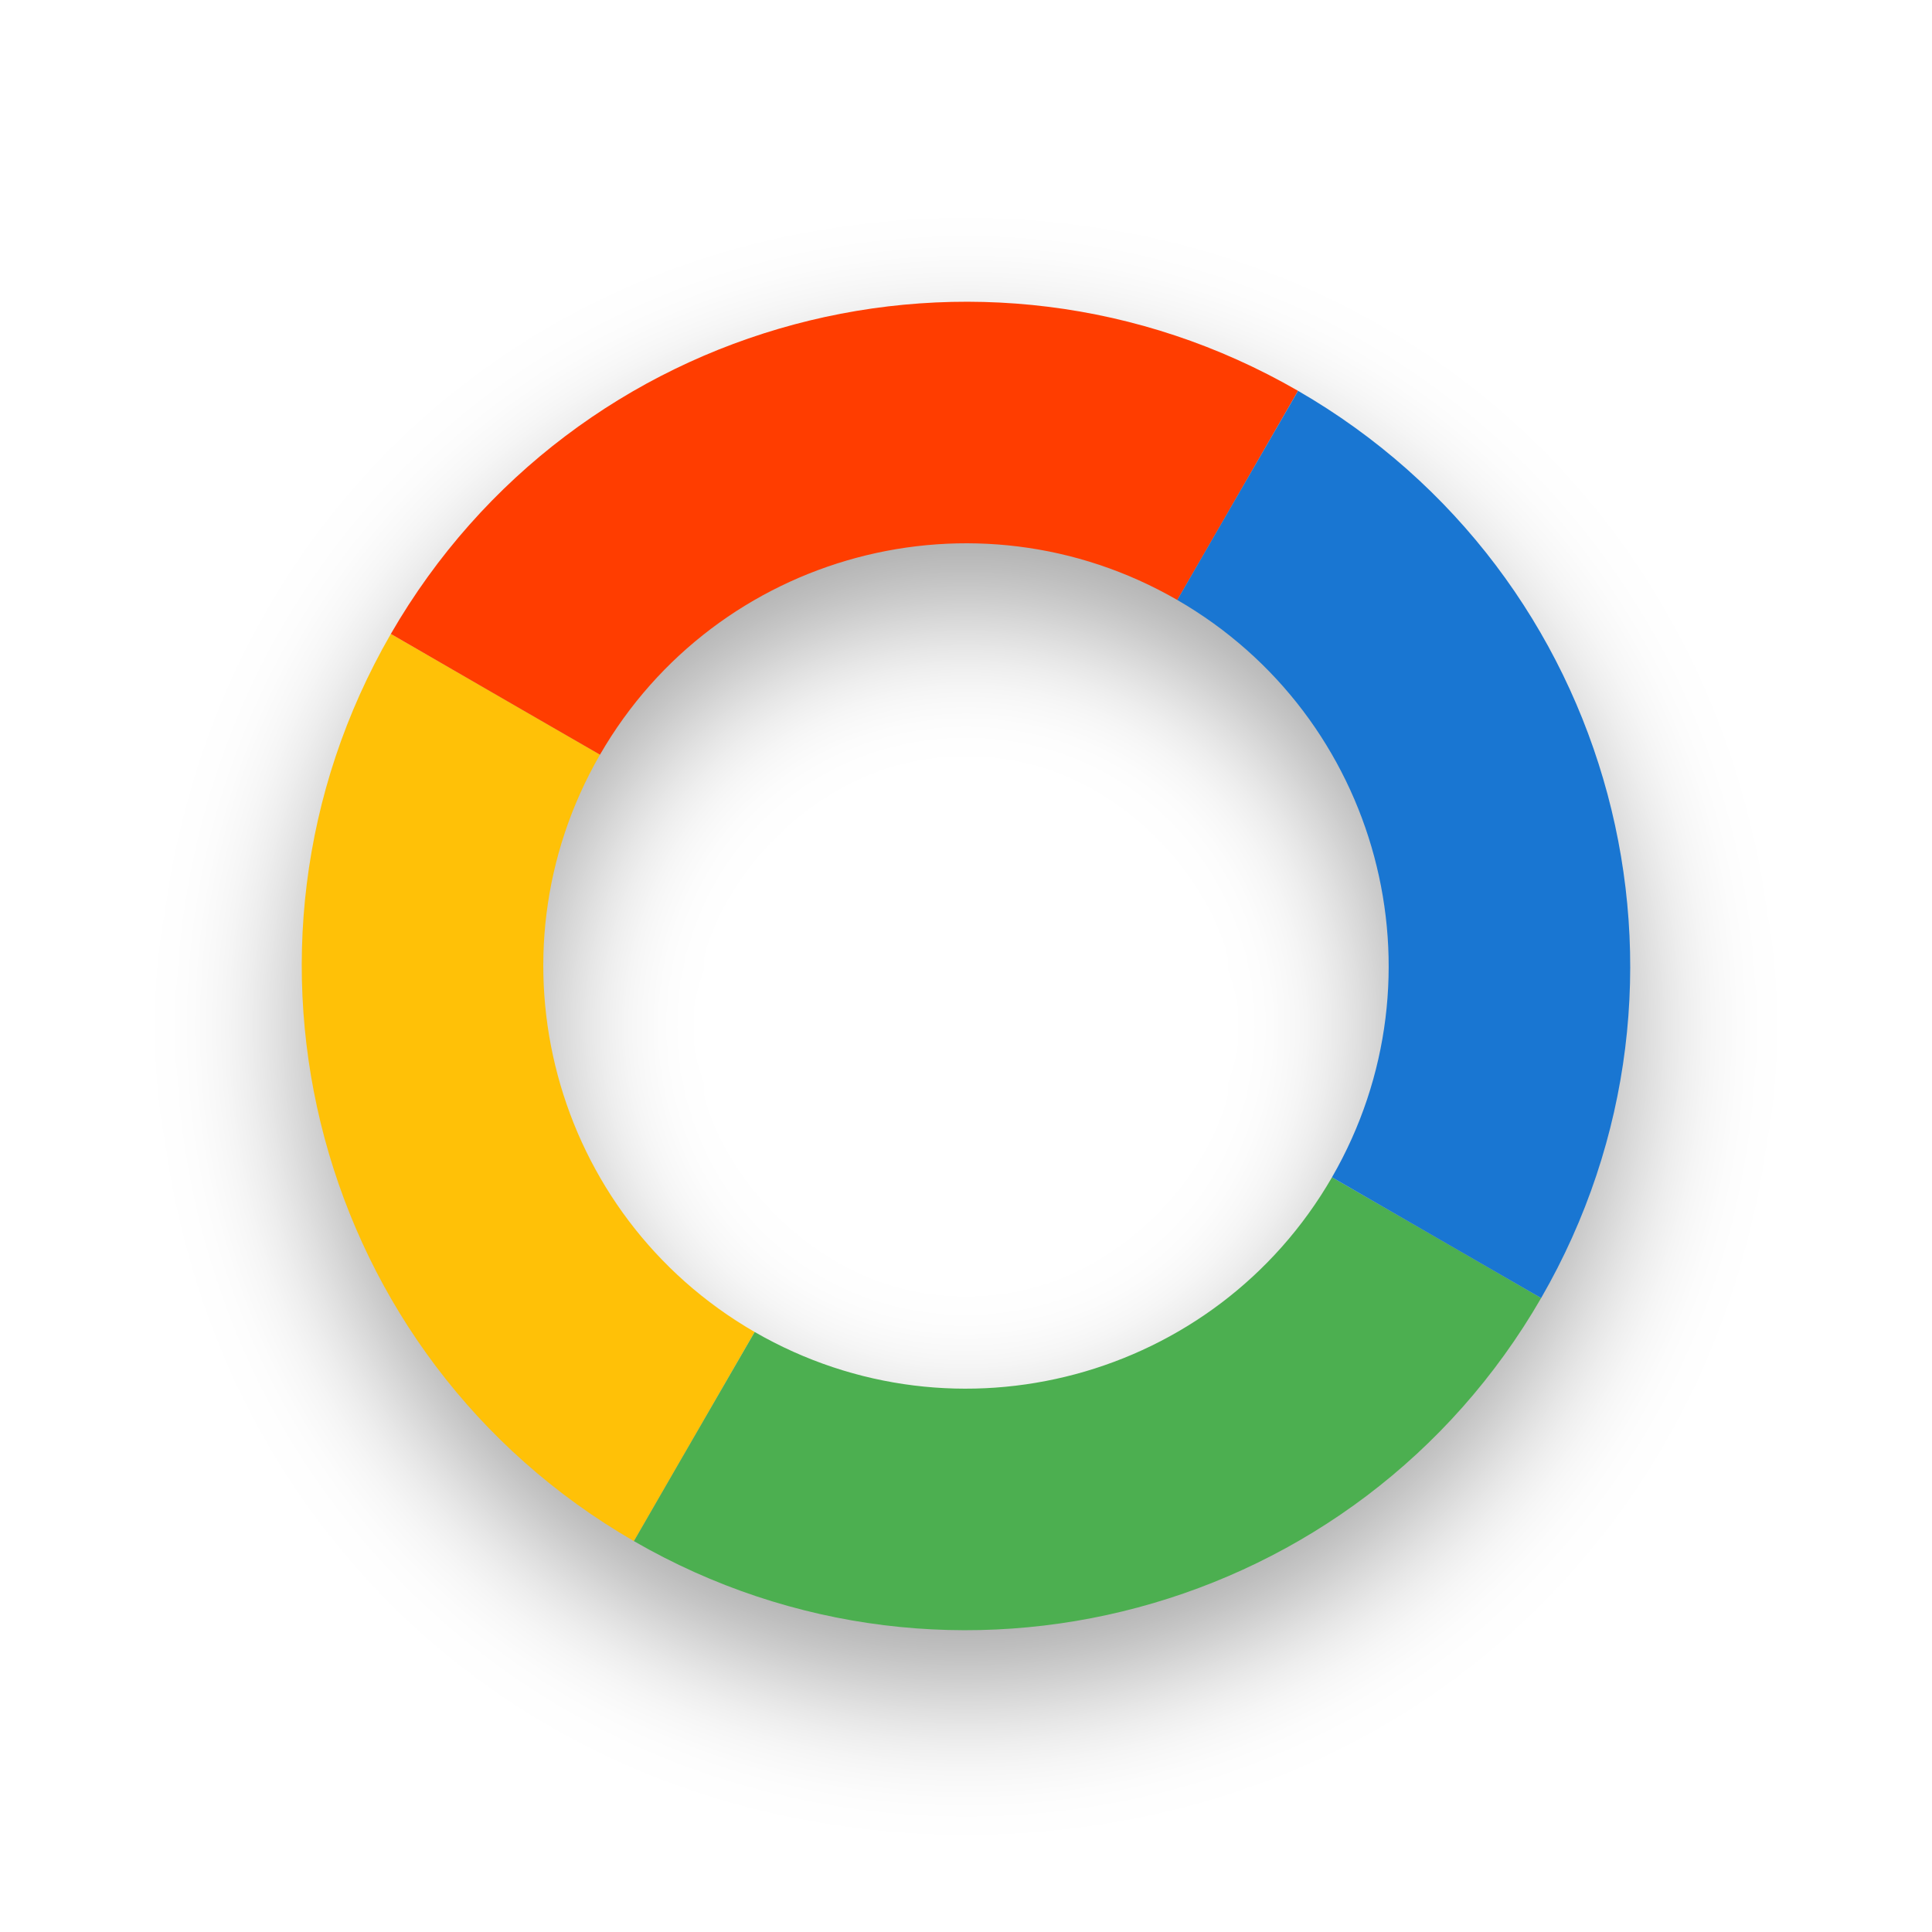
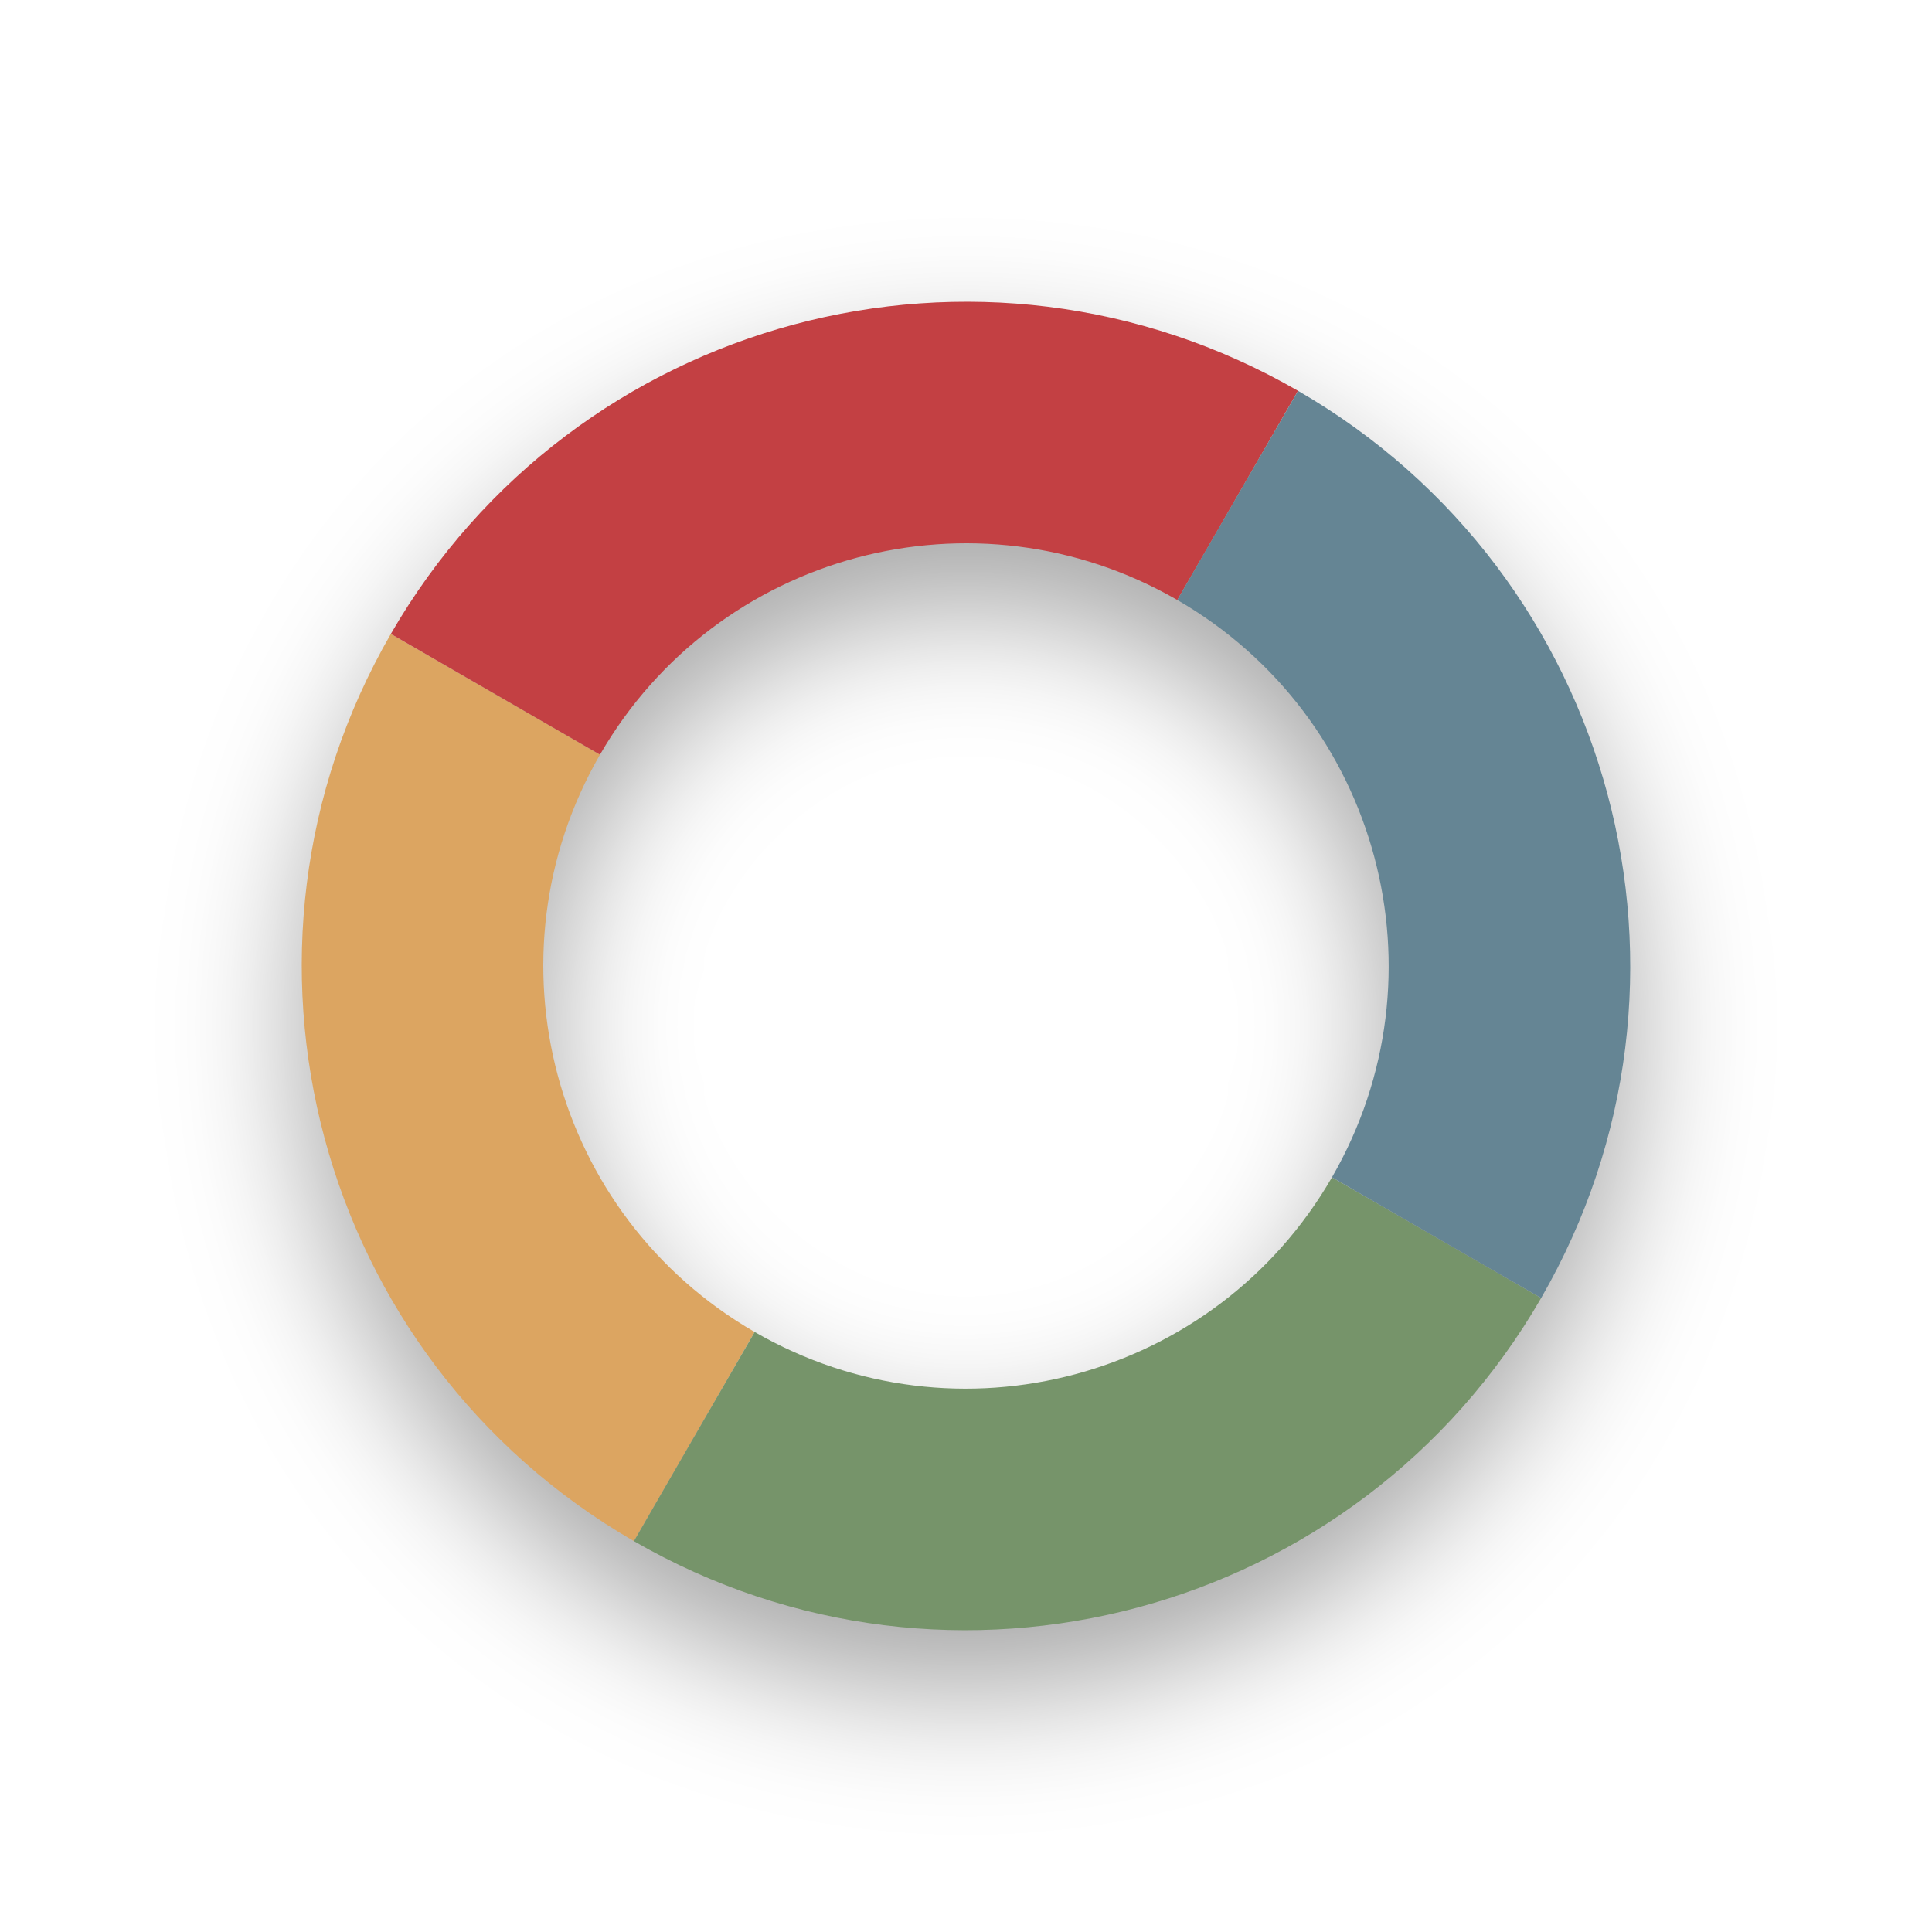
<svg xmlns="http://www.w3.org/2000/svg" width="32" height="32" viewBox="0 0 32 32" id="svg2" version="1.1">
  <defs id="defs4">
    <linearGradient gradientUnits="userSpaceOnUse" gradientTransform="matrix(1.028313,0,0,0.9836115,343.323,796.7172)" x1="17.871" y1="7.669" x2="17.871" y2="17.893" id="linearGradient-colour1">
      <stop stop-color="#FBB114" offset="0%" id="stop7" />
      <stop stop-color="#FF9508" offset="100%" id="stop9" />
    </linearGradient>
    <linearGradient gradientUnits="userSpaceOnUse" gradientTransform="matrix(0.944652,0,0,1.070723,343.323,796.7172)" x1="23.954" y1="8.61" x2="23.954" y2="19.256" id="linearGradient-colour2">
      <stop stop-color="#FF645D" offset="0%" id="stop12" />
      <stop stop-color="#FF4332" offset="100%" id="stop14" />
    </linearGradient>
    <linearGradient gradientUnits="userSpaceOnUse" gradientTransform="matrix(1.103708,0,0,0.9164209,343.323,796.7172)" x1="20.127" y1="19.205" x2="20.127" y2="29.033" id="linearGradient-colour3">
      <stop stop-color="#CA70E1" offset="0%" id="stop17" />
      <stop stop-color="#B452CB" offset="100%" id="stop19" />
    </linearGradient>
    <linearGradient gradientUnits="userSpaceOnUse" gradientTransform="matrix(1.028313,0,0,0.9836116,343.323,796.7172)" x1="16.36" y1="17.893" x2="16.36" y2="28.118" id="linearGradient-colour4">
      <stop stop-color="#14ADF6" offset="0%" id="stop22" />
      <stop stop-color="#1191F4" offset="100%" id="stop24" />
    </linearGradient>
    <linearGradient gradientUnits="userSpaceOnUse" gradientTransform="matrix(0.944652,0,0,1.070723,343.323,796.7172)" x1="13.308" y1="13.619" x2="13.308" y2="24.265" id="linearGradient-colour5">
      <stop stop-color="#52CF30" offset="0%" id="stop27" />
      <stop stop-color="#3BBD1C" offset="100%" id="stop29" />
    </linearGradient>
    <linearGradient gradientUnits="userSpaceOnUse" gradientTransform="matrix(1.103708,0,0,0.9164209,343.323,796.7172)" x1="11.766" y1="9.377" x2="11.766" y2="19.205" id="linearGradient-colour6">
      <stop stop-color="#FFD305" offset="0%" id="stop32" />
      <stop stop-color="#FDCF01" offset="100%" id="stop34" />
    </linearGradient>
    <filter style="color-interpolation-filters:sRGB" id="filter959" x="-0.12" width="1.24" y="-0.12" height="1.24">
      <feGaussianBlur stdDeviation="1.1" id="feGaussianBlur961" />
    </filter>
  </defs>
  <g id="layer1" transform="translate(0,-1020.362)">
    <path id="path921" d="m 16,1026.362 a 11,11 0 0 0 -11,11 11,11 0 0 0 11,11 11,11 0 0 0 11,-11 11,11 0 0 0 -11,-11 z m 0,4 a 7,7 0 0 1 7,7 7,7 0 0 1 -7,7 7,7 0 0 1 -7,-7 7,7 0 0 1 7,-7 z" style="opacity:0.35;fill:#000000;fill-opacity:1;stroke:none;stroke-width:2.444;stroke-linecap:round;stroke-linejoin:round;stroke-miterlimit:4;stroke-dasharray:none;stroke-opacity:1;paint-order:stroke fill markers;filter:url(#filter959)" />
    <g id="g873" transform="rotate(-60,35.9996,1071.003)">
-       <path id="path843" transform="translate(0,1020.362)" d="M 56,5 A 11,11 0 0 0 45,16 h 4 a 7,7 0 0 1 7,-7 z" style="opacity:1;fill:#ffc107;fill-opacity:1;stroke:none;stroke-width:1.76;stroke-linecap:round;stroke-linejoin:round;stroke-miterlimit:4;stroke-dasharray:none;stroke-opacity:1;paint-order:stroke fill markers" />
-       <path id="path851" transform="translate(0,1020.362)" d="m 56,5 v 4 a 7,7 0 0 1 7,7 h 4 A 11,11 0 0 0 56,5 Z" style="opacity:1;fill:#ff3d00;fill-opacity:1;stroke:none;stroke-width:1.76;stroke-linecap:round;stroke-linejoin:round;stroke-miterlimit:4;stroke-dasharray:none;stroke-opacity:1;paint-order:stroke fill markers" />
-       <path id="path853" transform="translate(0,1020.362)" d="M 45,16 A 11,11 0 0 0 56,27 V 23 A 7,7 0 0 1 49,16 Z" style="opacity:1;fill:#4caf50;fill-opacity:1;stroke:none;stroke-width:1.76;stroke-linecap:round;stroke-linejoin:round;stroke-miterlimit:4;stroke-dasharray:none;stroke-opacity:1;paint-order:stroke fill markers" />
-       <path id="path855" transform="translate(0,1020.362)" d="m 63,16 a 7,7 0 0 1 -7,7 v 4 A 11,11 0 0 0 67,16 Z" style="opacity:1;fill:#1976d2;fill-opacity:1;stroke:none;stroke-width:1.76;stroke-linecap:round;stroke-linejoin:round;stroke-miterlimit:4;stroke-dasharray:none;stroke-opacity:1;paint-order:stroke fill markers" />
+       <path id="path843" transform="translate(0,1020.362)" d="M 56,5 A 11,11 0 0 0 45,16 h 4 a 7,7 0 0 1 7,-7 z" style="opacity:1;fill:#dca561;fill-opacity:1;stroke:none;stroke-width:1.76;stroke-linecap:round;stroke-linejoin:round;stroke-miterlimit:4;stroke-dasharray:none;stroke-opacity:1;paint-order:stroke fill markers" />
+       <path id="path851" transform="translate(0,1020.362)" d="m 56,5 v 4 a 7,7 0 0 1 7,7 h 4 A 11,11 0 0 0 56,5 Z" style="opacity:1;fill:#c34043;fill-opacity:1;stroke:none;stroke-width:1.76;stroke-linecap:round;stroke-linejoin:round;stroke-miterlimit:4;stroke-dasharray:none;stroke-opacity:1;paint-order:stroke fill markers" />
+       <path id="path853" transform="translate(0,1020.362)" d="M 45,16 A 11,11 0 0 0 56,27 V 23 A 7,7 0 0 1 49,16 Z" style="opacity:1;fill:#76946a;fill-opacity:1;stroke:none;stroke-width:1.76;stroke-linecap:round;stroke-linejoin:round;stroke-miterlimit:4;stroke-dasharray:none;stroke-opacity:1;paint-order:stroke fill markers" />
+       <path id="path855" transform="translate(0,1020.362)" d="m 63,16 a 7,7 0 0 1 -7,7 v 4 A 11,11 0 0 0 67,16 Z" style="opacity:1;fill:#658594;fill-opacity:1;stroke:none;stroke-width:1.76;stroke-linecap:round;stroke-linejoin:round;stroke-miterlimit:4;stroke-dasharray:none;stroke-opacity:1;paint-order:stroke fill markers" />
    </g>
  </g>
</svg>
